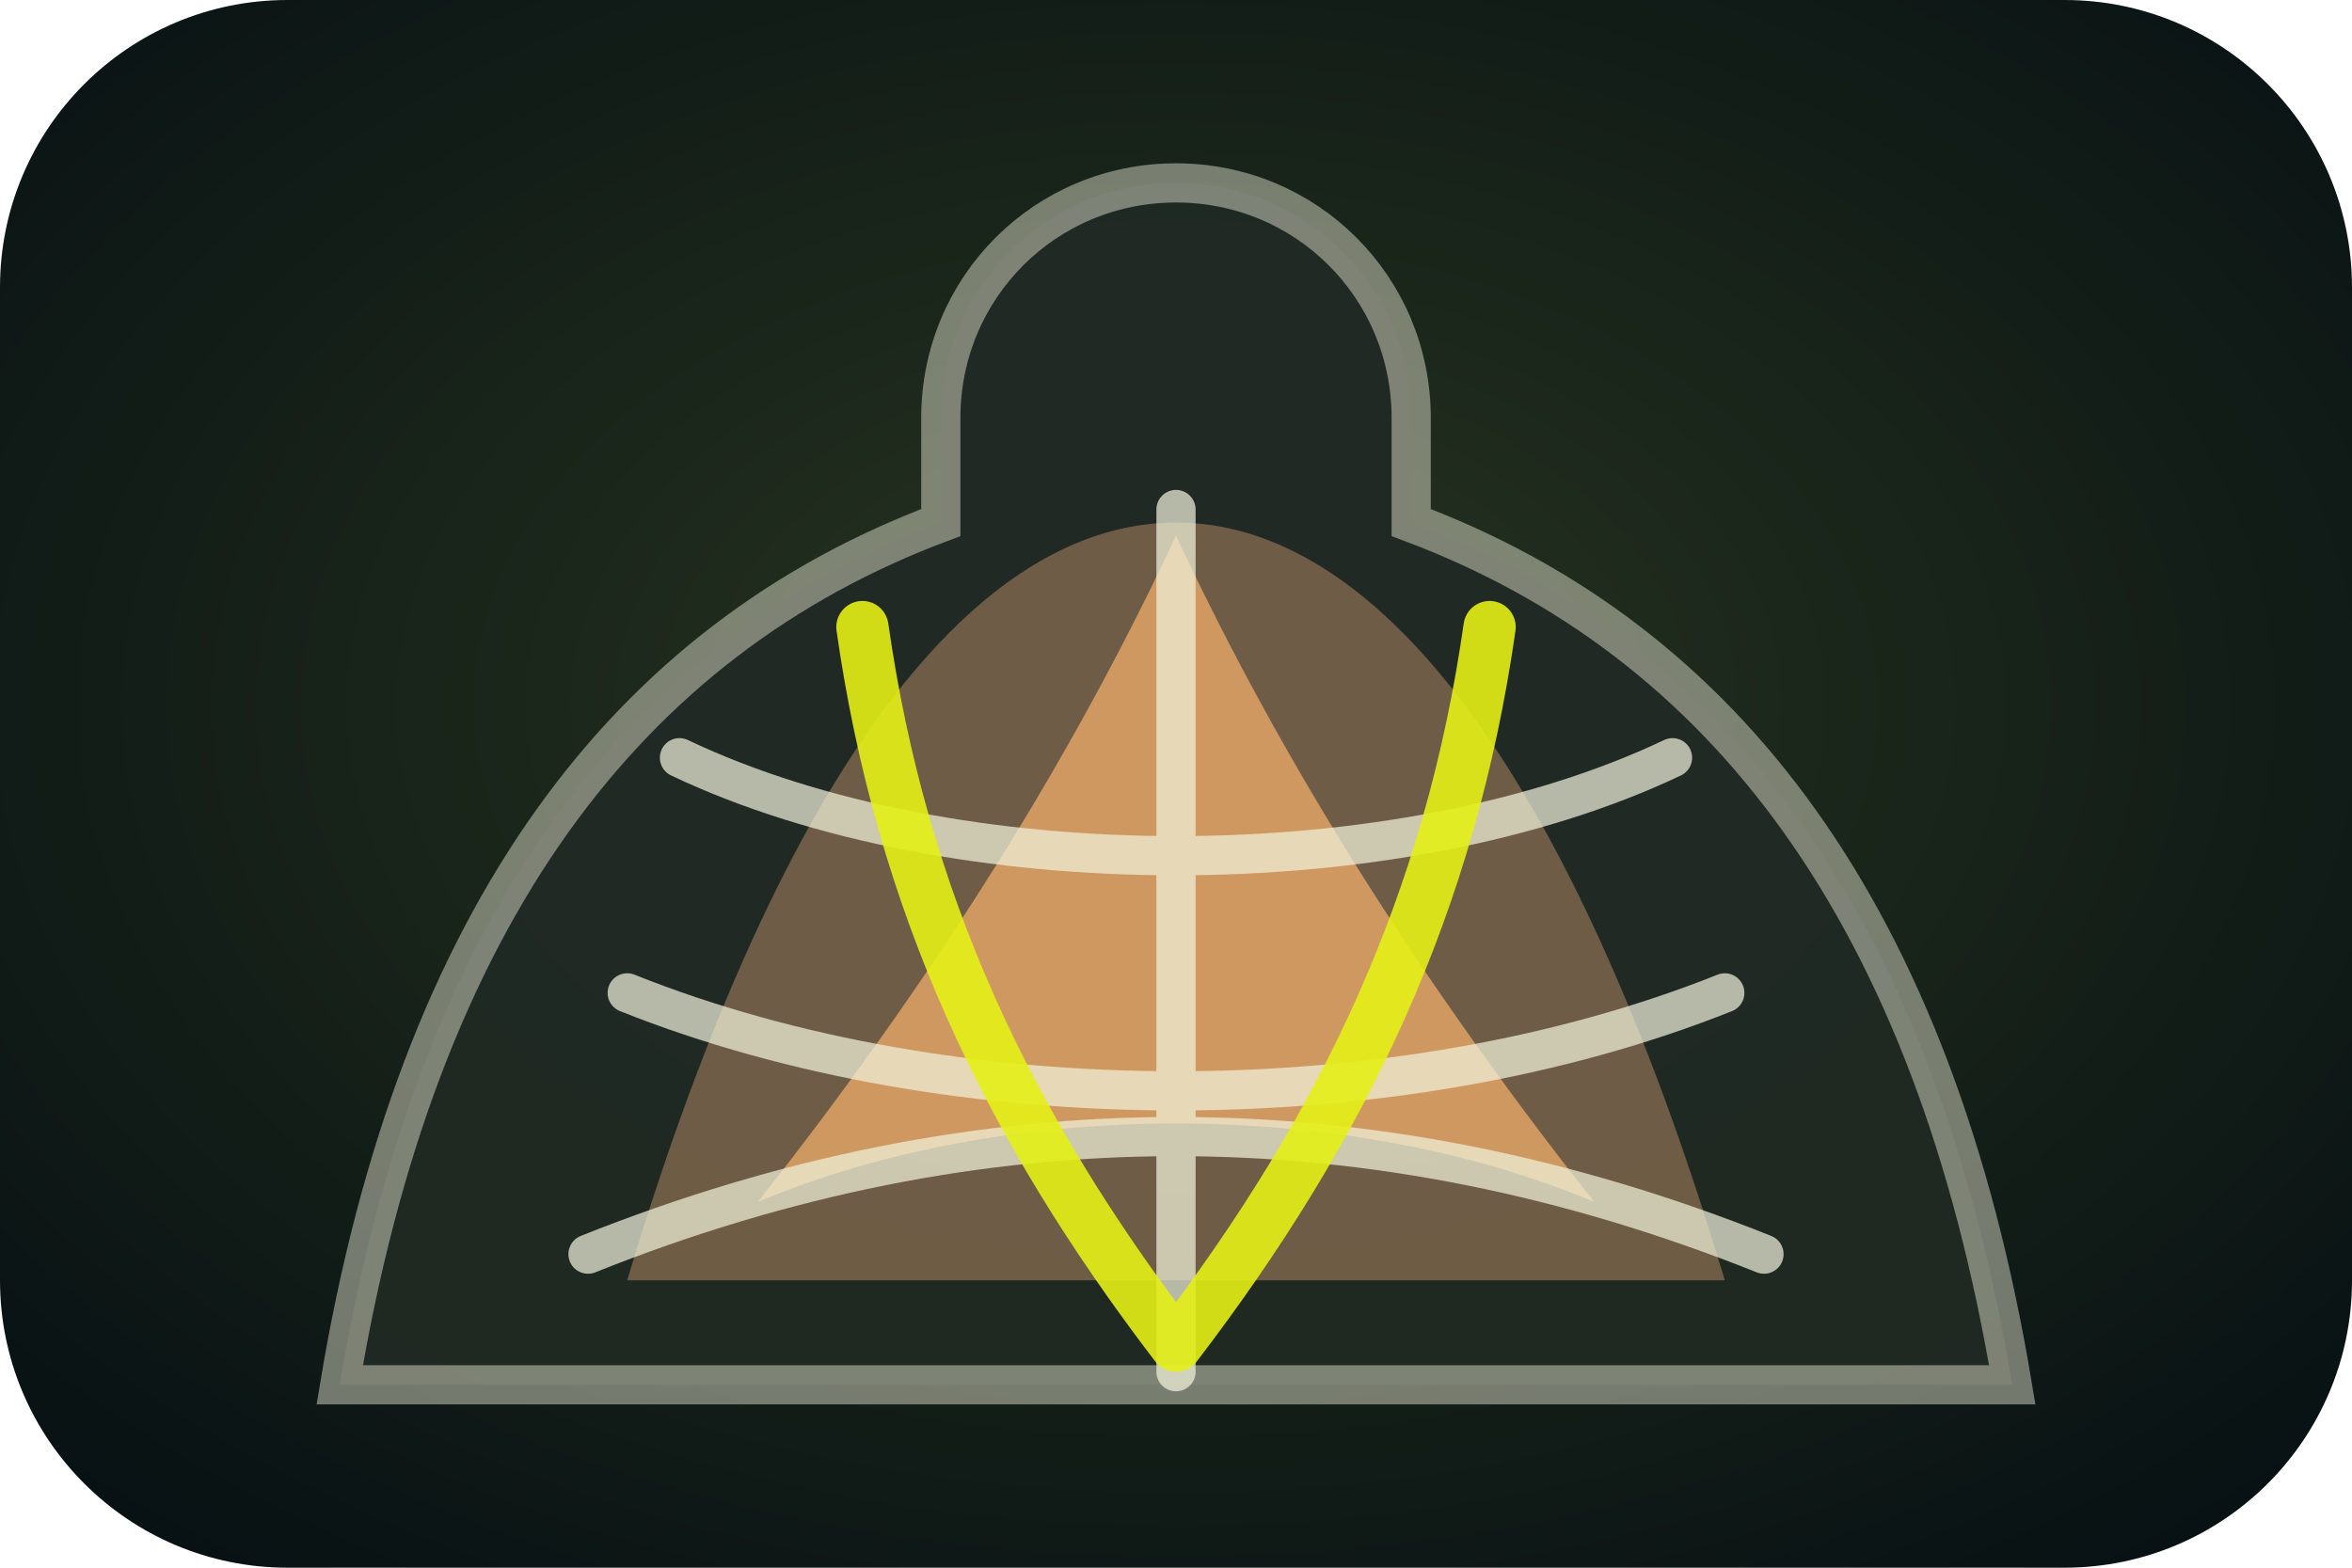
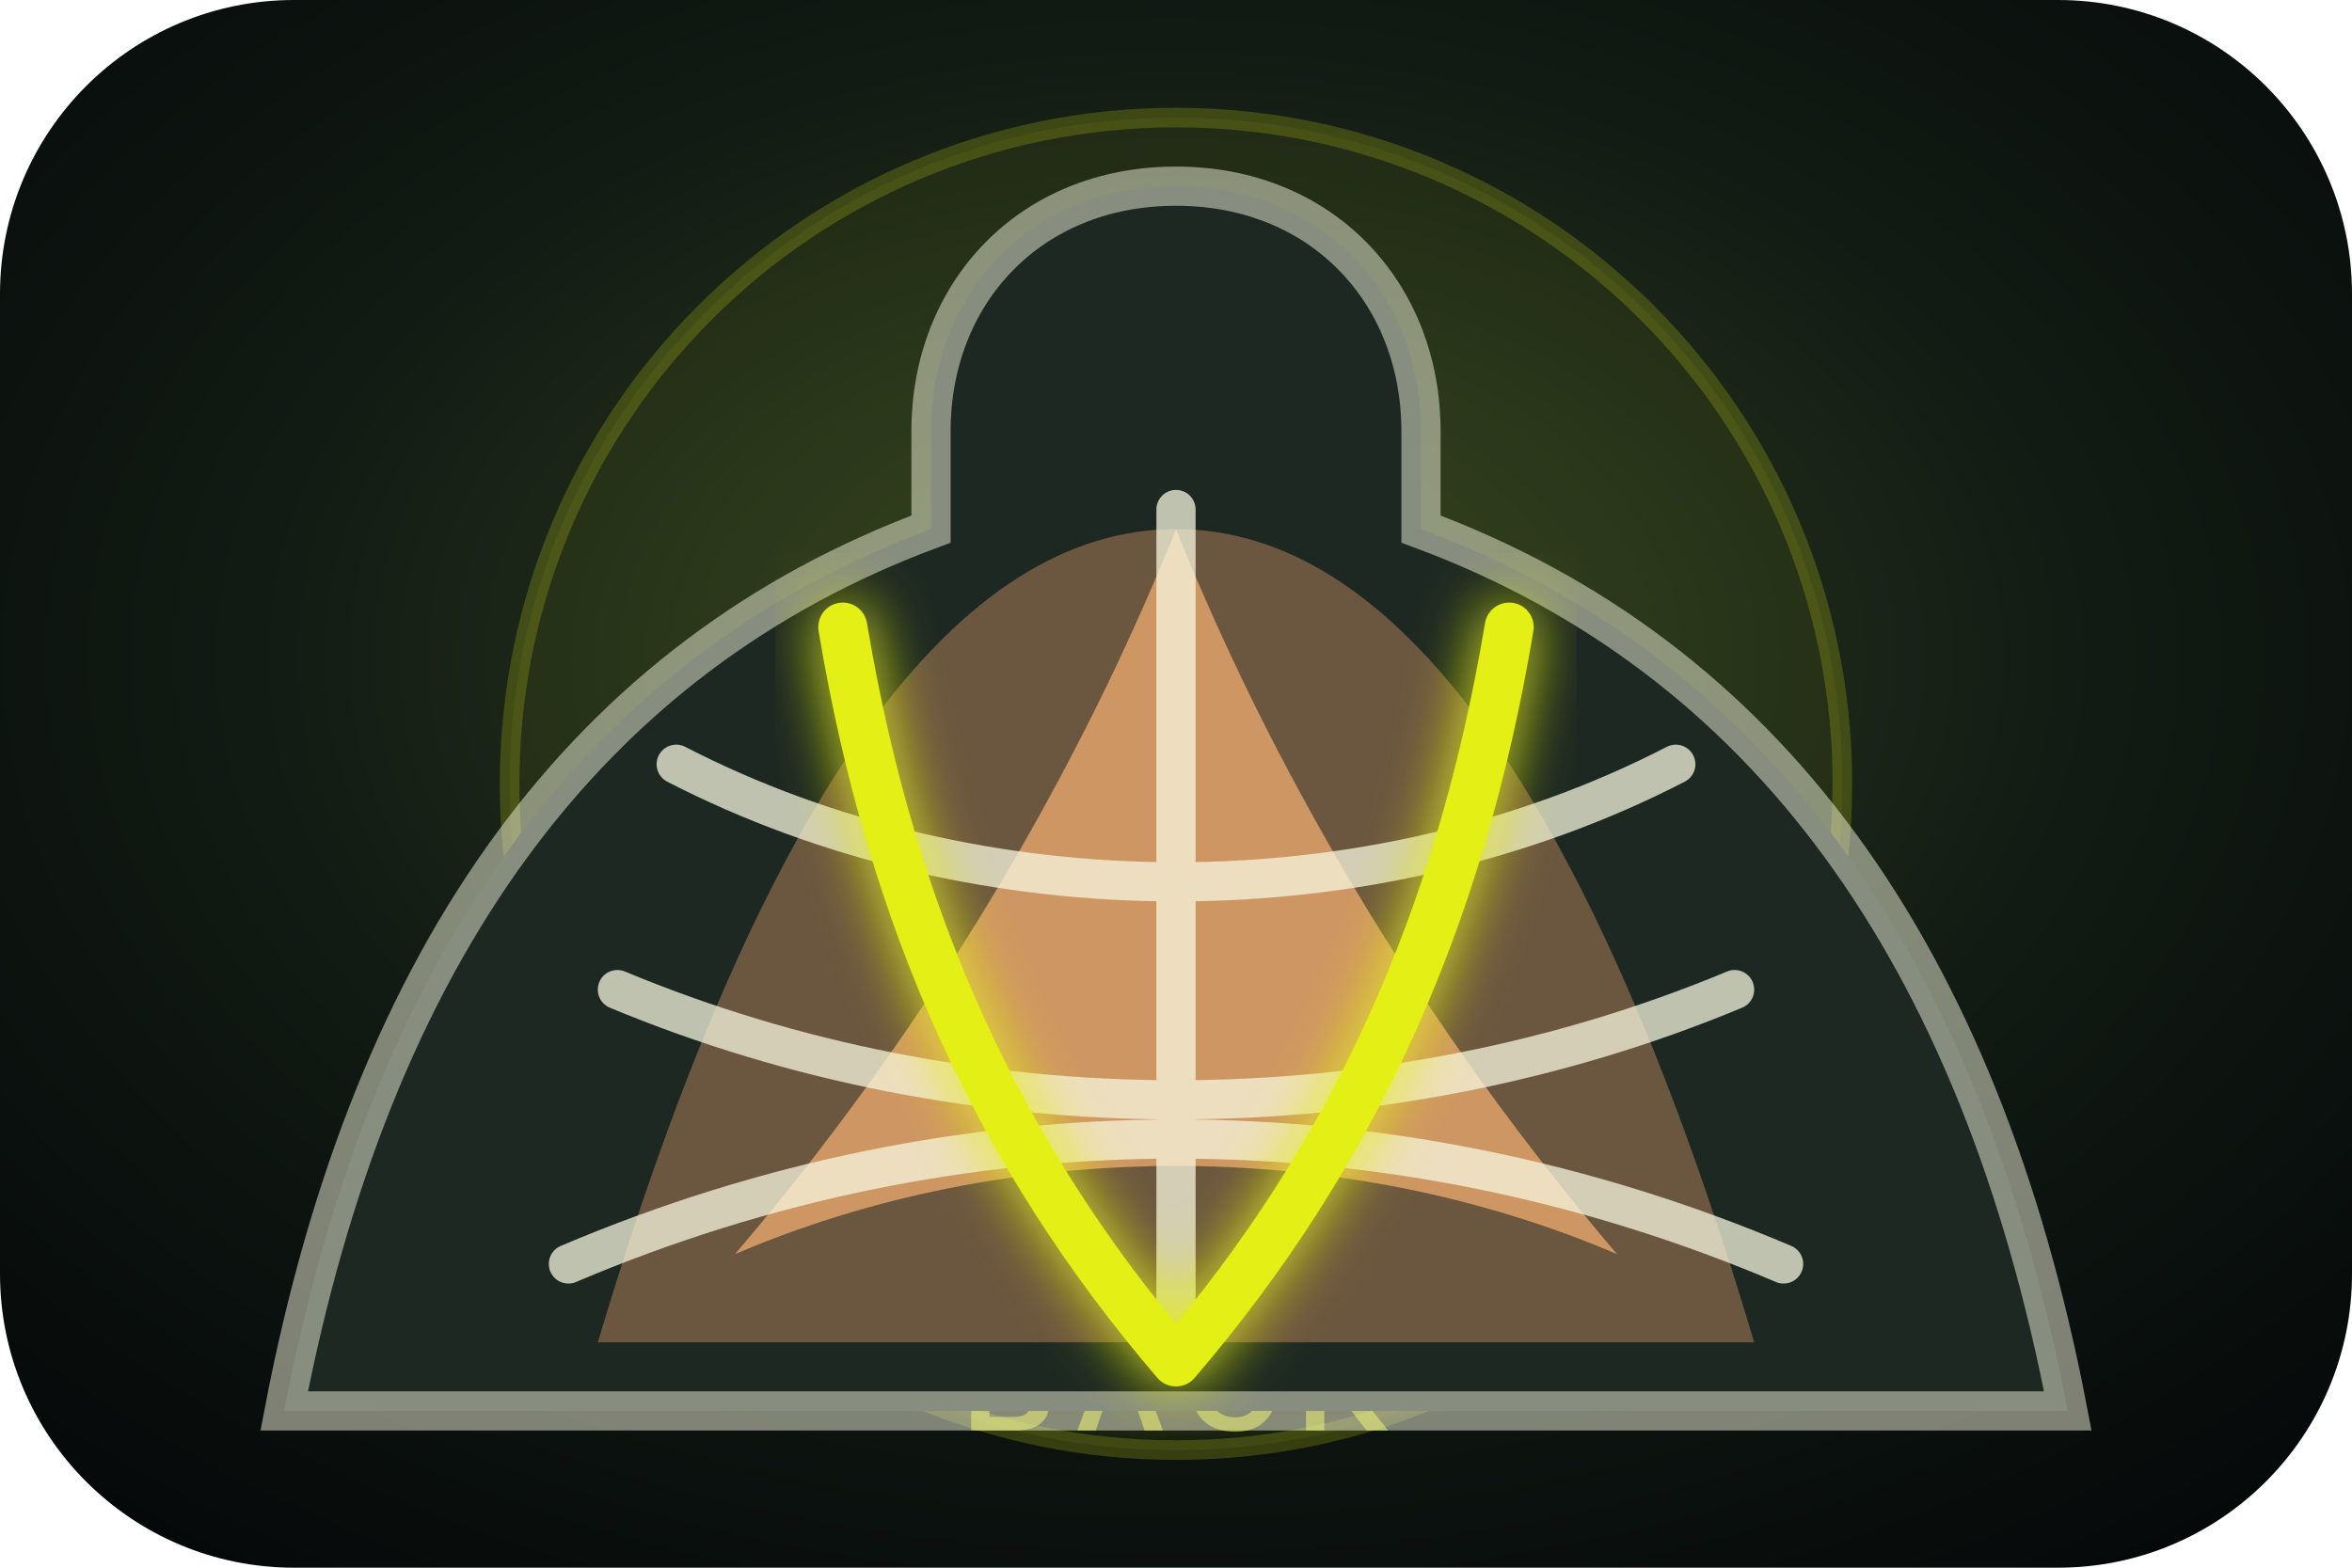
- <svg xmlns="http://www.w3.org/2000/svg" viewBox="0 0 180 120">
+ <svg xmlns="http://www.w3.org/2000/svg" viewBox="0 0 240 160">
  <defs>
-     <radialGradient id="bg" cx="50%" cy="45%" r="70%">
-       <stop offset="0" stop-color="#283520" />
-       <stop offset="1" stop-color="#071013" />
+     <radialGradient id="bg" cx="50%" cy="42%" r="72%">
+       <stop offset="0" stop-color="#314022" />
+       <stop offset=".55" stop-color="#111a13" />
+       <stop offset="1" stop-color="#050809" />
    </radialGradient>
+     <filter id="g">
+       <feGaussianBlur stdDeviation="3" result="b" />
+       <feMerge>
+         <feMergeNode in="b" />
+         <feMergeNode in="SourceGraphic" />
+       </feMerge>
+     </filter>
  </defs>
-   <rect width="180" height="120" rx="22" fill="url(#bg)" />
-   <g opacity=".98">
-     <path d="M90 14c-10 0-18 8-18 18v8c-24 9-40 30-46 66h128c-6-36-22-57-46-66v-8c0-10-8-18-18-18z" fill="#202923" stroke="#f5f5de" stroke-opacity=".45" stroke-width="3" />
-     <path d="M48 98c12-40 27-58 42-58s30 18 42 58H48z" fill="#d09b71" opacity=".45" />
-     <path d="M58 92c15-19 25-36 32-51 7 15 17 32 32 51-19-8-45-8-64 0z" fill="#ffb56f" opacity=".68" />
-     <path d="M90 39v66M52 58c21 10 55 10 76 0M48 76c25 10 59 10 84 0M45 96c30-12 60-12 90 0" fill="none" stroke="#f5f5de" stroke-width="3" stroke-linecap="round" opacity=".72" />
-   </g>
-   <g opacity=".9">
-     <path d="M66 48c3 21 11 38 24 55M114 48c-3 21-11 38-24 55" fill="none" stroke="#e4ef16" stroke-width="4" stroke-linecap="round" />
+   <rect width="240" height="160" rx="30" fill="url(#bg)" />
+   <circle cx="120" cy="80" r="68" fill="rgba(228,239,22,.055)" stroke="#e4ef16" stroke-opacity=".20" stroke-width="2" />
+   <text x="120" y="146" fill="#e4ef16" fill-opacity=".55" font-family="Arial, sans-serif" font-size="13" font-weight="900" text-anchor="middle" letter-spacing="2">BACK</text>
+   <path d="M120 19c-15 0-25 11-25 25v10c-35 13-57 43-66 90h182c-9-47-31-77-66-90V44c0-14-10-25-25-25z" fill="#1d2822" stroke="#f5f5dc" stroke-opacity=".50" stroke-width="4" />
+   <path d="M61 137c17-57 37-83 59-83s42 26 59 83H61z" fill="#c78c62" opacity=".46" />
+   <path d="M75 128c23-27 37-54 45-74 8 20 22 47 45 74-28-12-62-12-90 0z" fill="#f4ae70" opacity=".72" />
+   <path d="M120 52v87M69 78c31 16 71 16 102 0M63 101c36 15 78 15 114 0M58 129c40-17 84-17 124 0" fill="none" stroke="#f5f5dc" stroke-width="4" stroke-linecap="round" opacity=".75" />
+   <g filter="url(#g)">
+     <path d="M86 64c5 30 16 54 34 75M154 64c-5 30-16 54-34 75" fill="none" stroke="#e4ef16" stroke-width="5" stroke-linecap="round" />
  </g>
</svg>
